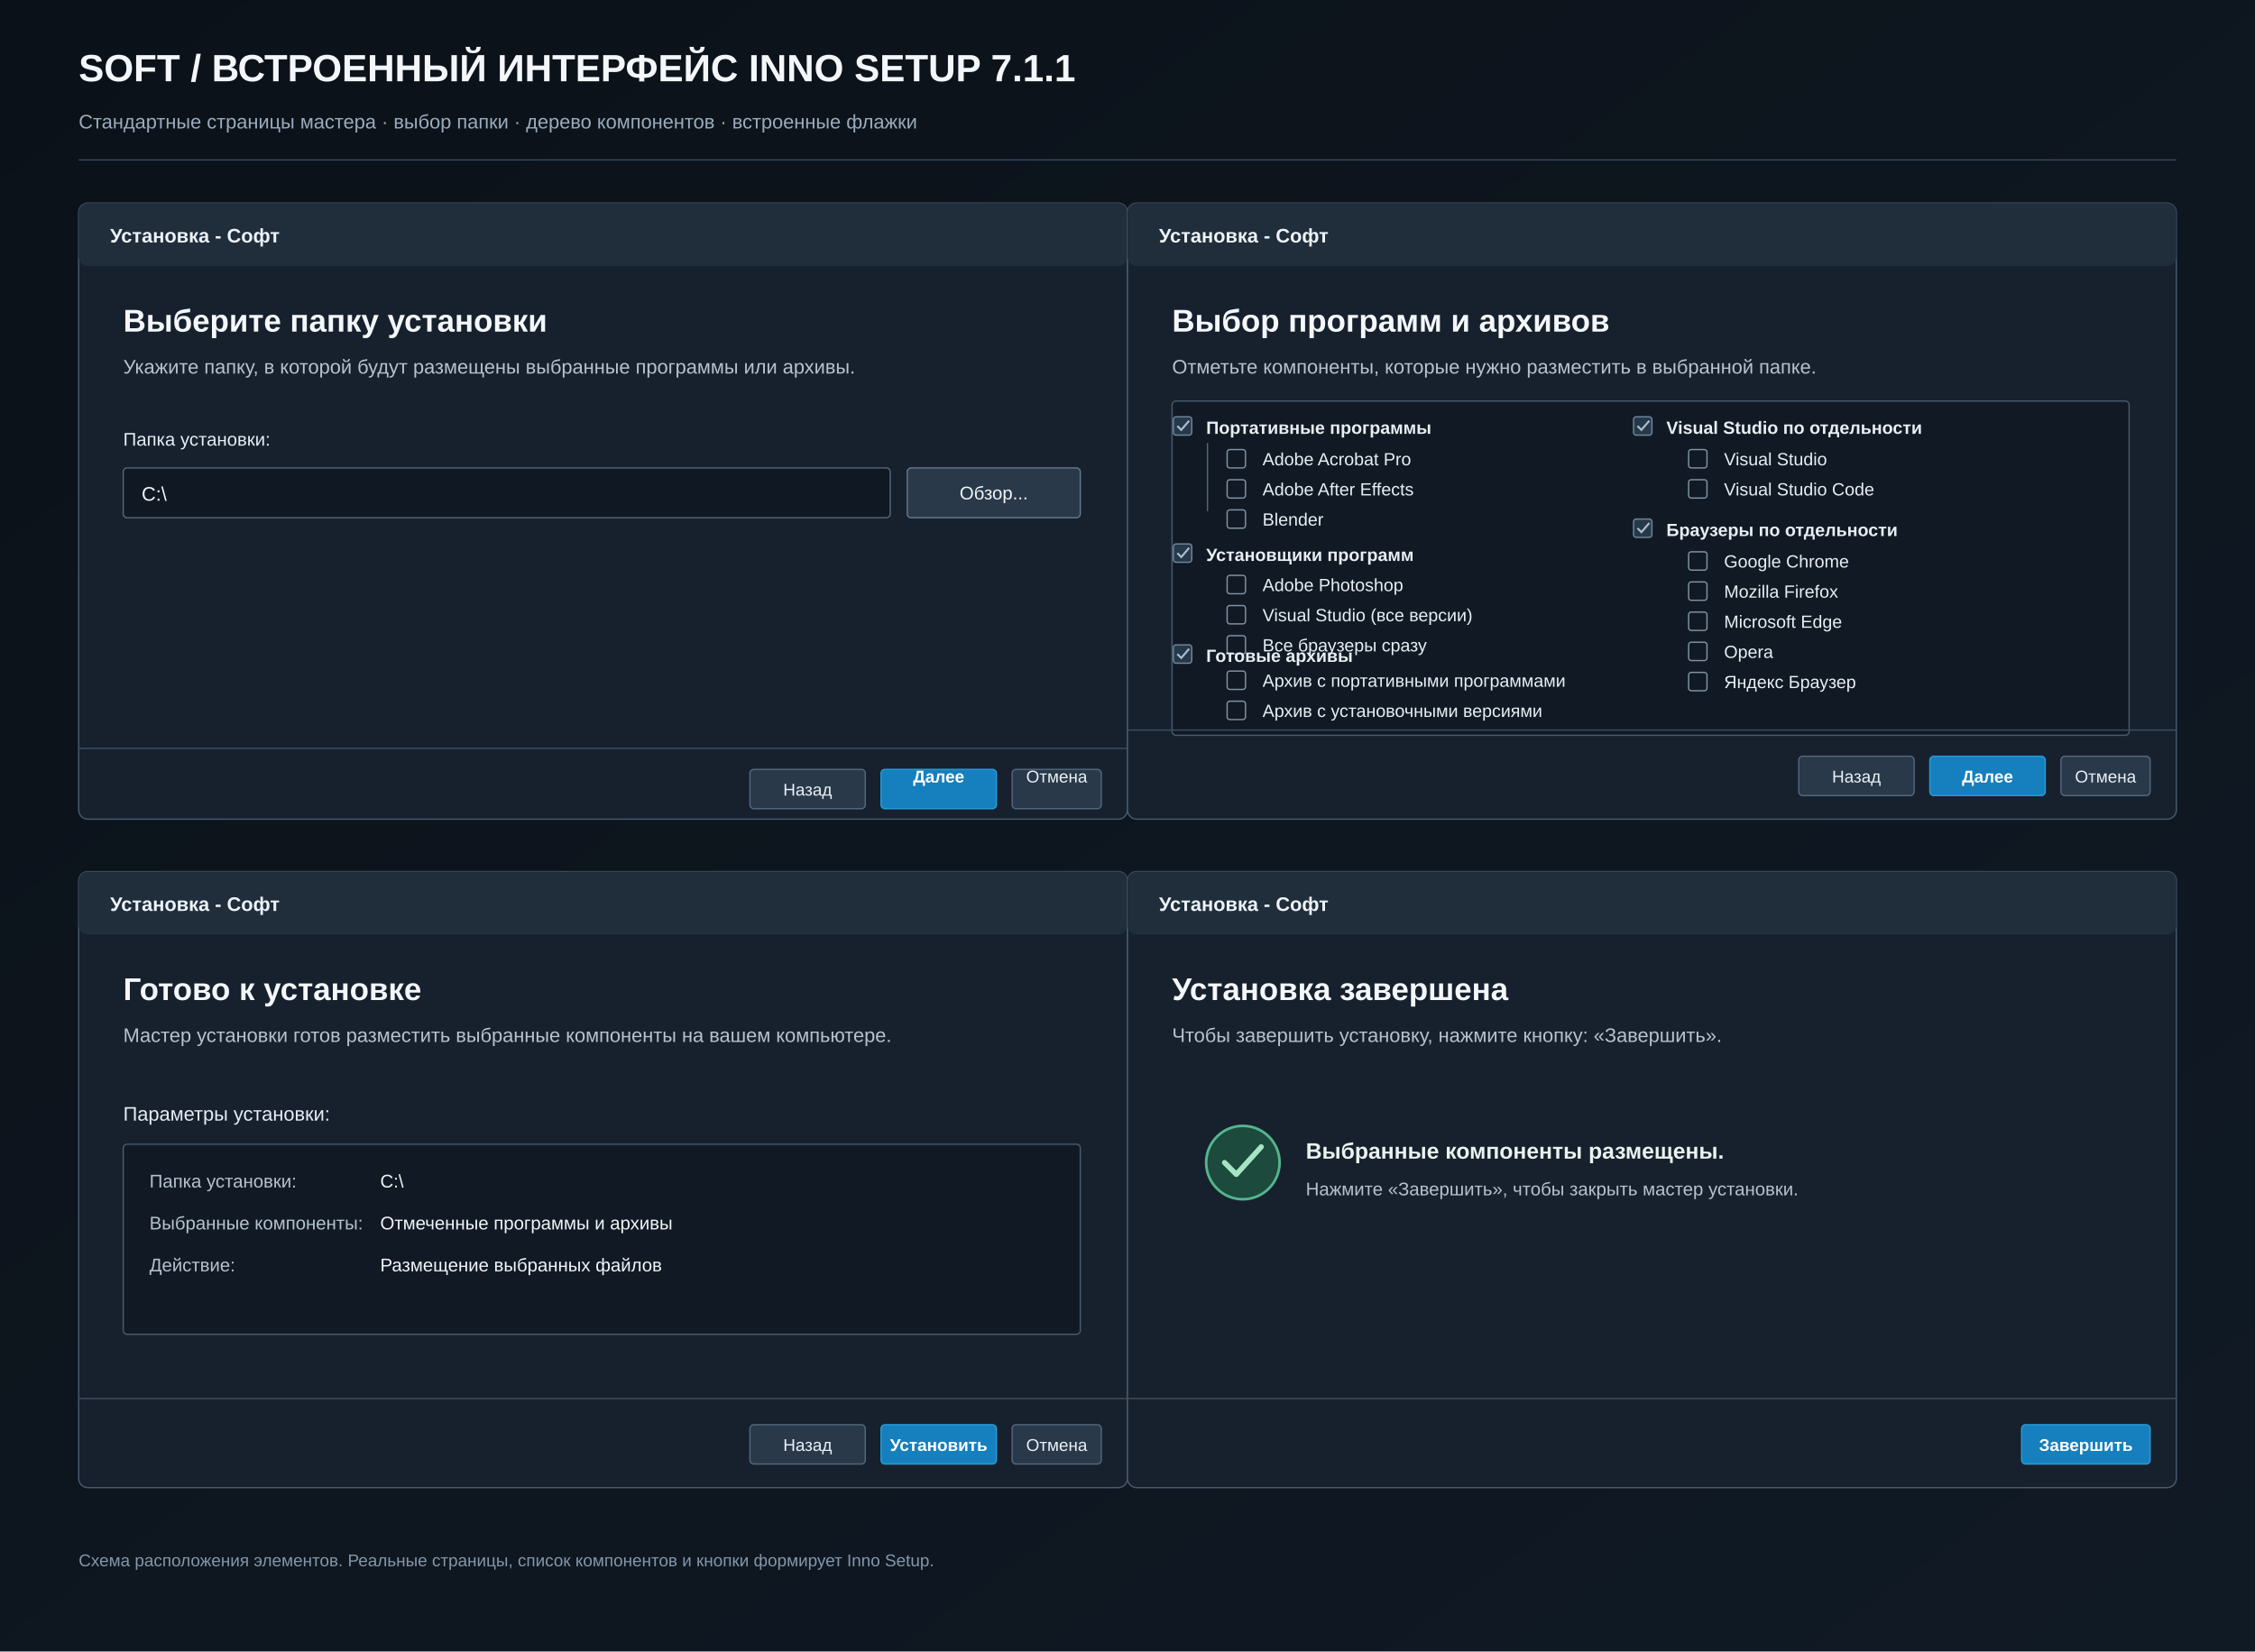
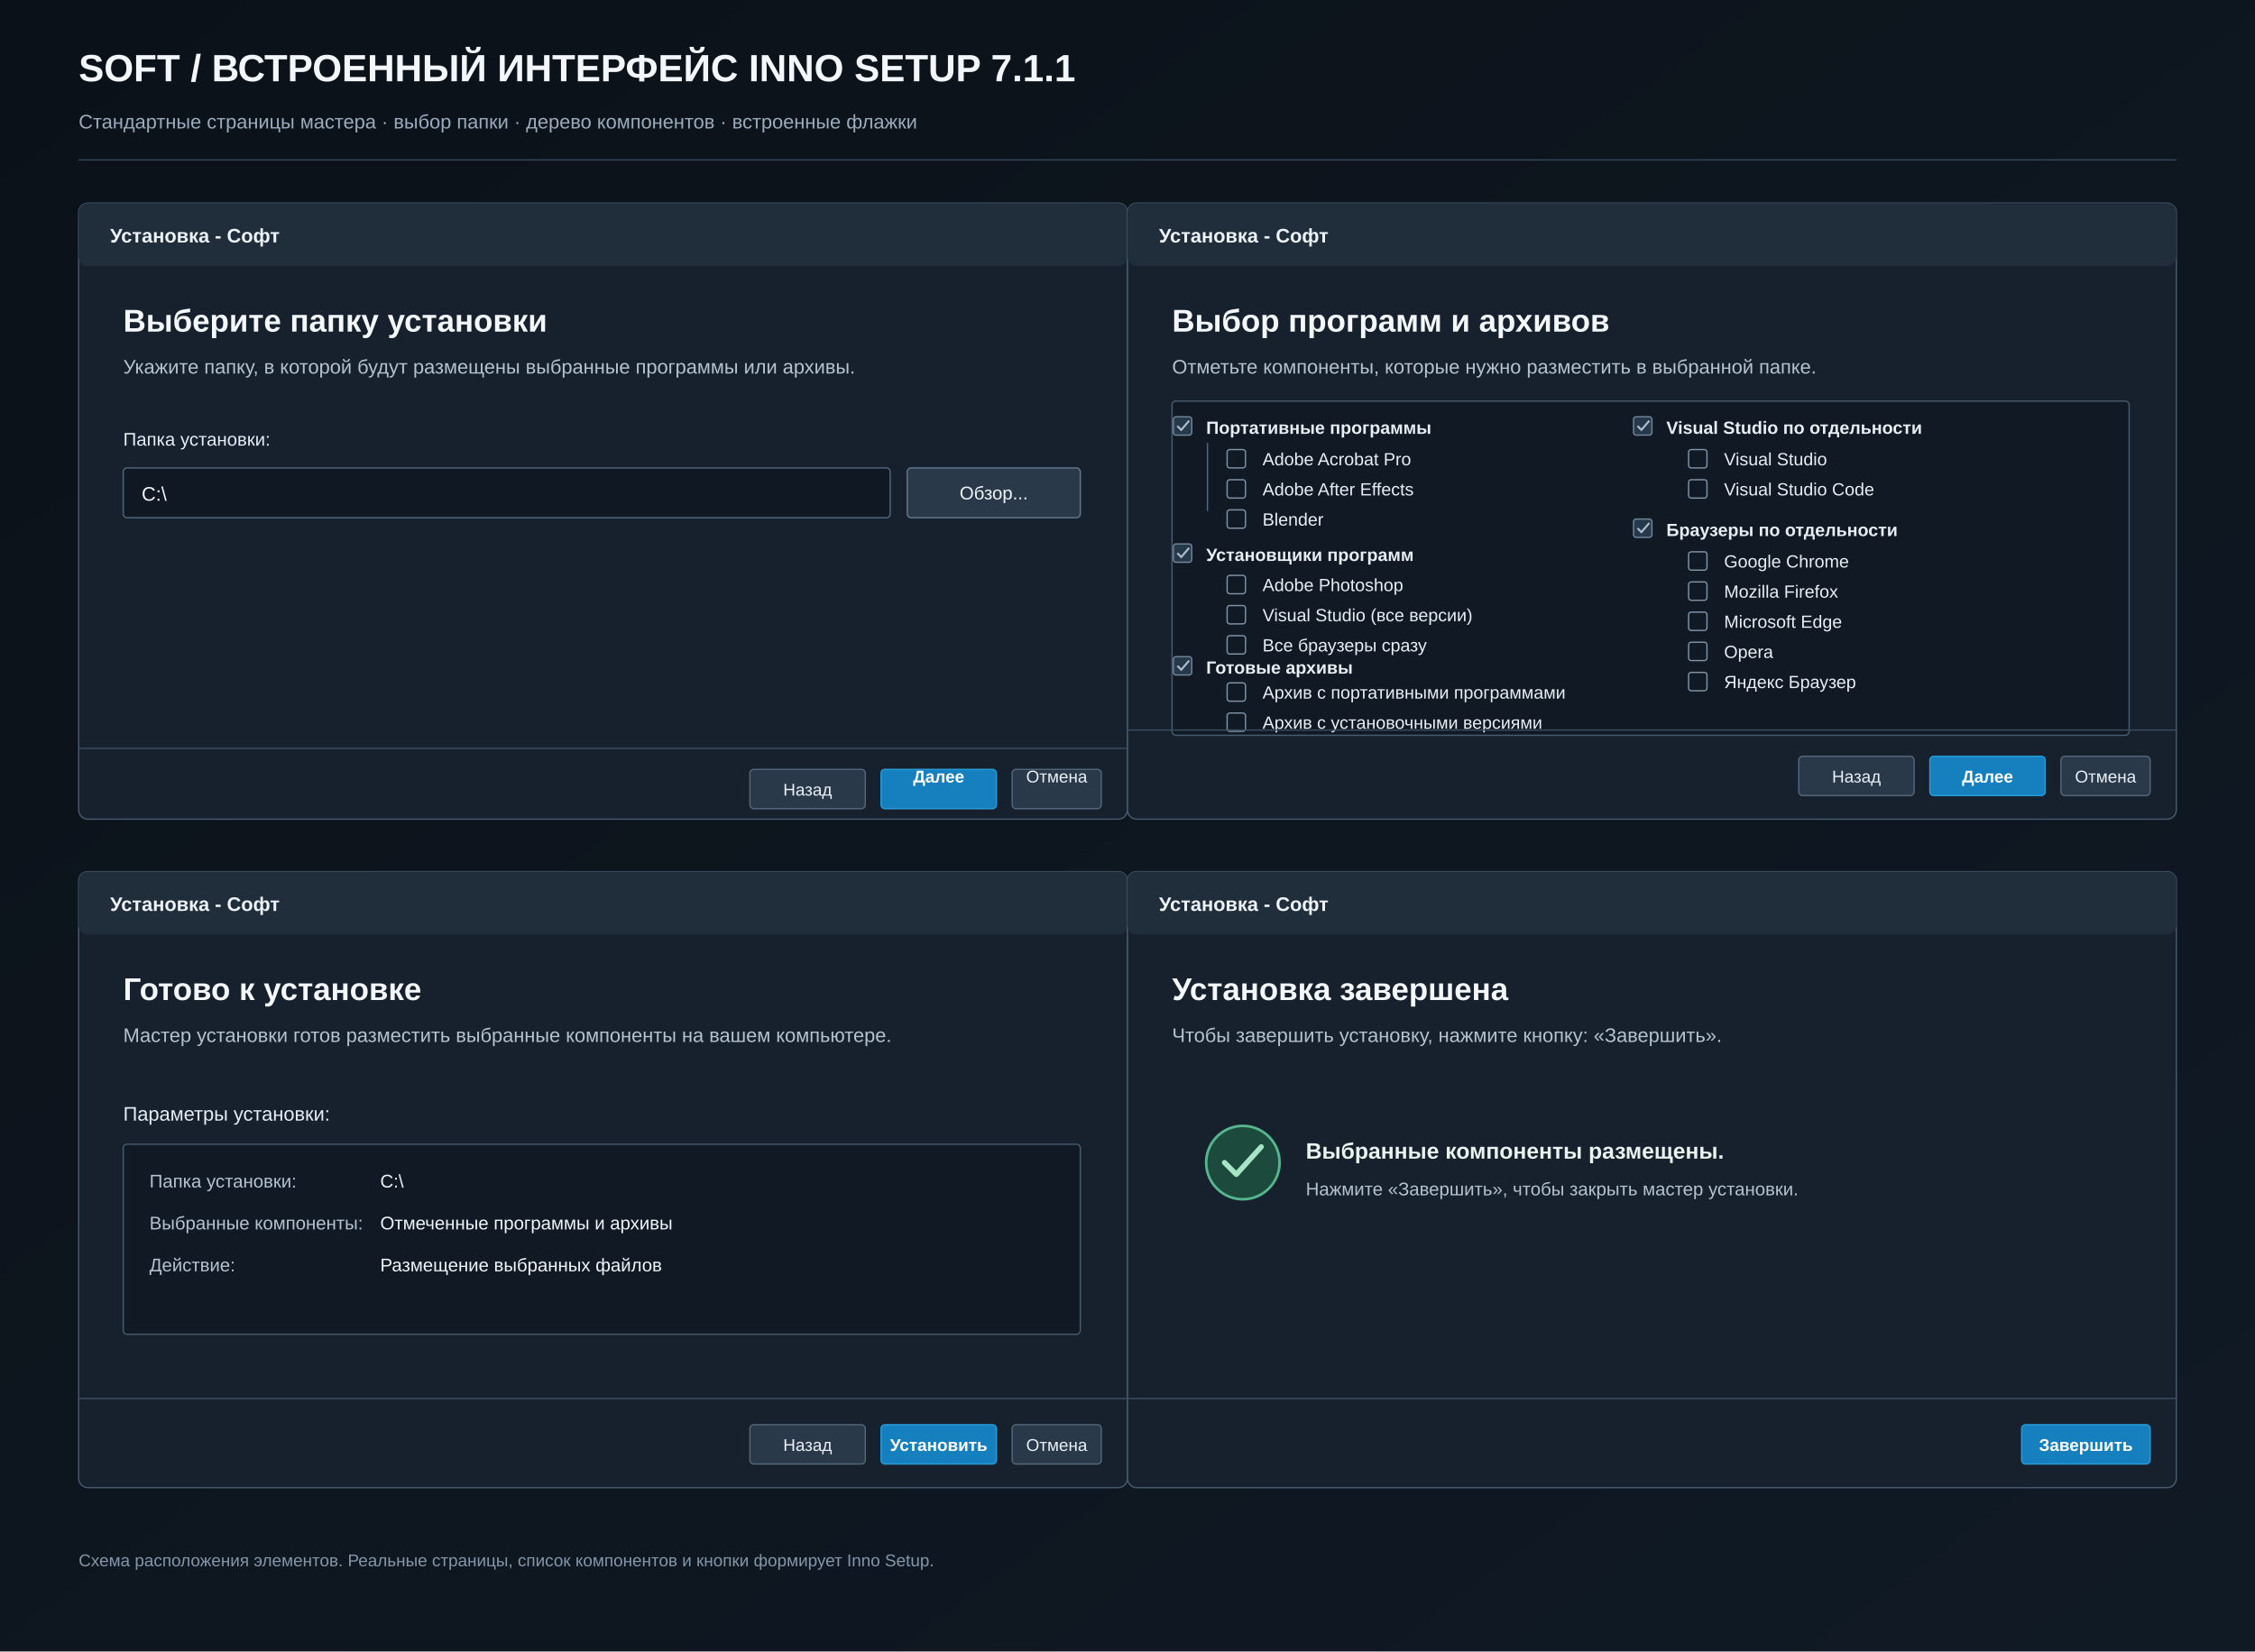
<svg xmlns="http://www.w3.org/2000/svg" width="1720" height="1260" viewBox="0 0 1720 1260">
  <defs>
    <linearGradient id="bg" x1="0" y1="0" x2="1" y2="1">
      <stop offset="0" stop-color="#0b1118" />
      <stop offset="1" stop-color="#101a25" />
    </linearGradient>
  </defs>
  <rect width="1720" height="1260" fill="url(#bg)" />
  <text x="60" y="62" font-family="Segoe UI,Arial,sans-serif" font-size="29" font-weight="700" fill="#f3f6fa">SOFT / ВСТРОЕННЫЙ ИНТЕРФЕЙС INNO SETUP 7.1.1</text>
  <text x="60" y="98" font-family="Segoe UI,Arial,sans-serif" font-size="15" fill="#9aabbd">Стандартные страницы мастера · выбор папки · дерево компонентов · встроенные флажки</text>
  <path d="M60 122H1660" stroke="#34485c" />
  <g font-family="Segoe UI,Arial,sans-serif">
    <g transform="translate(60 155)">
      <rect width="800" height="470" rx="7" fill="#17212d" stroke="#465a70" />
      <rect width="800" height="48" rx="7" fill="#202d3b" />
      <text x="24" y="30" font-size="15" font-weight="600" fill="#edf3f8">Установка - Софт</text>
      <text x="34" y="98" font-size="24" font-weight="600" fill="#f4f7fb">Выберите папку установки</text>
      <text x="34" y="130" font-size="15" fill="#b5c2cf">Укажите папку, в которой будут размещены выбранные программы или архивы.</text>
      <text x="34" y="185" font-size="14" fill="#e5edf5">Папка установки:</text>
      <rect x="34" y="202" width="585" height="38" rx="3" fill="#101923" stroke="#52667b" />
      <text x="48" y="227" font-size="15" fill="#f1f5f9">C:\</text>
      <rect x="632" y="202" width="132" height="38" rx="3" fill="#29394a" stroke="#63778d" />
      <text x="698" y="226" text-anchor="middle" font-size="14" fill="#f1f5f9">Обзор...</text>
      <path d="M0 416H800" stroke="#3c4d60" />
      <rect x="512" y="432" width="88" height="30" rx="3" fill="#29394a" stroke="#53677c" />
      <text x="556" y="452" text-anchor="middle" font-size="13" fill="#eaf0f6">Назад</text>
      <rect x="612" y="432" width="88" height="30" rx="3" fill="#167fbd" stroke="#279bd8" />
      <text x="656" y="442" text-anchor="middle" font-size="13" font-weight="600" fill="#fff">Далее</text>
      <rect x="712" y="432" width="68" height="30" rx="3" fill="#29394a" stroke="#53677c" />
      <text x="746" y="442" text-anchor="middle" font-size="13" fill="#eaf0f6">Отмена</text>
    </g>
    <g transform="translate(860 155)">
      <rect width="800" height="470" rx="7" fill="#17212d" stroke="#465a70" />
      <rect width="800" height="48" rx="7" fill="#202d3b" />
      <text x="24" y="30" font-size="15" font-weight="600" fill="#edf3f8">Установка - Софт</text>
      <text x="34" y="98" font-size="24" font-weight="600" fill="#f4f7fb">Выбор программ и архивов</text>
      <text x="34" y="130" font-size="15" fill="#b5c2cf">Отметьте компоненты, которые нужно разместить в выбранной папке.</text>
      <rect x="34" y="151" width="730" height="255" rx="3" fill="#111a24" stroke="#465a70" />
      <g font-size="13.5" fill="#e8eef4">
        <rect x="35" y="163" width="14" height="14" rx="2" fill="#26394b" stroke="#71869b" />
        <path d="M38 170l3 3 6-7" fill="none" stroke="#aebdcb" stroke-width="1.5" />
        <text x="60" y="176" font-weight="600">Портативные программы</text>
        <path d="M61 183V235" stroke="#52677c" stroke-width="1" />
        <rect x="76" y="188" width="14" height="14" rx="2" fill="#111a24" stroke="#8093a7" />
        <text x="103" y="200">Adobe Acrobat Pro</text>
        <rect x="76" y="211" width="14" height="14" rx="2" fill="#111a24" stroke="#8093a7" />
        <text x="103" y="223">Adobe After Effects</text>
        <rect x="76" y="234" width="14" height="14" rx="2" fill="#111a24" stroke="#8093a7" />
        <text x="103" y="246">Blender</text>
        <rect x="35" y="260" width="14" height="14" rx="2" fill="#26394b" stroke="#71869b" />
        <path d="M38 267l3 3 6-7" fill="none" stroke="#aebdcb" stroke-width="1.5" />
        <text x="60" y="273" font-weight="600">Установщики программ</text>
        <rect x="76" y="284" width="14" height="14" rx="2" fill="#111a24" stroke="#8093a7" />
        <text x="103" y="296">Adobe Photoshop</text>
        <rect x="76" y="307" width="14" height="14" rx="2" fill="#111a24" stroke="#8093a7" />
        <text x="103" y="319">Visual Studio (все версии)</text>
        <rect x="76" y="330" width="14" height="14" rx="2" fill="#111a24" stroke="#8093a7" />
        <text x="103" y="342">Все браузеры сразу</text>
        <rect x="386" y="163" width="14" height="14" rx="2" fill="#26394b" stroke="#71869b" />
        <path d="M389 170l3 3 6-7" fill="none" stroke="#aebdcb" stroke-width="1.5" />
        <text x="411" y="176" font-weight="600">Visual Studio по отдельности</text>
        <rect x="428" y="188" width="14" height="14" rx="2" fill="#111a24" stroke="#8093a7" />
        <text x="455" y="200">Visual Studio</text>
        <rect x="428" y="211" width="14" height="14" rx="2" fill="#111a24" stroke="#8093a7" />
        <text x="455" y="223">Visual Studio Code</text>
        <rect x="386" y="241" width="14" height="14" rx="2" fill="#26394b" stroke="#71869b" />
        <path d="M389 248l3 3 6-7" fill="none" stroke="#aebdcb" stroke-width="1.5" />
        <text x="411" y="254" font-weight="600">Браузеры по отдельности</text>
        <rect x="428" y="266" width="14" height="14" rx="2" fill="#111a24" stroke="#8093a7" />
        <text x="455" y="278">Google Chrome</text>
        <rect x="428" y="289" width="14" height="14" rx="2" fill="#111a24" stroke="#8093a7" />
        <text x="455" y="301">Mozilla Firefox</text>
        <rect x="428" y="312" width="14" height="14" rx="2" fill="#111a24" stroke="#8093a7" />
        <text x="455" y="324">Microsoft Edge</text>
        <rect x="428" y="335" width="14" height="14" rx="2" fill="#111a24" stroke="#8093a7" />
        <text x="455" y="347">Opera</text>
        <rect x="428" y="358" width="14" height="14" rx="2" fill="#111a24" stroke="#8093a7" />
        <text x="455" y="370">Яндекс Браузер</text>
-         <rect x="35" y="337" width="14" height="14" rx="2" fill="#26394b" stroke="#71869b" />
-         <path d="M38 344l3 3 6-7" fill="none" stroke="#aebdcb" stroke-width="1.5" />
-         <text x="60" y="350" font-weight="600">Готовые архивы</text>
-         <rect x="76" y="357" width="14" height="14" rx="2" fill="#111a24" stroke="#8093a7" />
-         <text x="103" y="369">Архив с портативными программами</text>
-         <rect x="76" y="380" width="14" height="14" rx="2" fill="#111a24" stroke="#8093a7" />
-         <text x="103" y="392">Архив с установочными версиями</text>
+         <rect x="35" y="346" width="14" height="14" rx="2" fill="#26394b" stroke="#71869b" />
+         <path d="M38 353l3 3 6-7" fill="none" stroke="#aebdcb" stroke-width="1.5" />
+         <text x="60" y="359" font-weight="600">Готовые архивы</text>
+         <rect x="76" y="366" width="14" height="14" rx="2" fill="#111a24" stroke="#8093a7" />
+         <text x="103" y="378">Архив с портативными программами</text>
+         <rect x="76" y="389" width="14" height="14" rx="2" fill="#111a24" stroke="#8093a7" />
+         <text x="103" y="401">Архив с установочными версиями</text>
      </g>
      <path d="M0 402H800" stroke="#3c4d60" />
      <rect x="512" y="422" width="88" height="30" rx="3" fill="#29394a" stroke="#53677c" />
      <text x="556" y="442" text-anchor="middle" font-size="13" fill="#eaf0f6">Назад</text>
      <rect x="612" y="422" width="88" height="30" rx="3" fill="#167fbd" stroke="#279bd8" />
      <text x="656" y="442" text-anchor="middle" font-size="13" font-weight="600" fill="#fff">Далее</text>
      <rect x="712" y="422" width="68" height="30" rx="3" fill="#29394a" stroke="#53677c" />
      <text x="746" y="442" text-anchor="middle" font-size="13" fill="#eaf0f6">Отмена</text>
    </g>
    <g transform="translate(60 665)">
      <rect width="800" height="470" rx="7" fill="#17212d" stroke="#465a70" />
      <rect width="800" height="48" rx="7" fill="#202d3b" />
      <text x="24" y="30" font-size="15" font-weight="600" fill="#edf3f8">Установка - Софт</text>
      <text x="34" y="98" font-size="24" font-weight="600" fill="#f4f7fb">Готово к установке</text>
      <text x="34" y="130" font-size="15" fill="#b5c2cf">Мастер установки готов разместить выбранные компоненты на вашем компьютере.</text>
      <text x="34" y="190" font-size="15" fill="#e5edf5">Параметры установки:</text>
      <rect x="34" y="208" width="730" height="145" rx="3" fill="#111a24" stroke="#465a70" />
      <text x="54" y="241" font-size="14" fill="#b5c2cf">Папка установки:</text>
      <text x="230" y="241" font-size="14" fill="#f1f5f9">C:\</text>
      <text x="54" y="273" font-size="14" fill="#b5c2cf">Выбранные компоненты:</text>
      <text x="230" y="273" font-size="14" fill="#f1f5f9">Отмеченные программы и архивы</text>
      <text x="54" y="305" font-size="14" fill="#b5c2cf">Действие:</text>
      <text x="230" y="305" font-size="14" fill="#f1f5f9">Размещение выбранных файлов</text>
      <path d="M0 402H800" stroke="#3c4d60" />
      <rect x="512" y="422" width="88" height="30" rx="3" fill="#29394a" stroke="#53677c" />
      <text x="556" y="442" text-anchor="middle" font-size="13" fill="#eaf0f6">Назад</text>
      <rect x="612" y="422" width="88" height="30" rx="3" fill="#167fbd" stroke="#279bd8" />
      <text x="656" y="442" text-anchor="middle" font-size="13" font-weight="600" fill="#fff">Установить</text>
      <rect x="712" y="422" width="68" height="30" rx="3" fill="#29394a" stroke="#53677c" />
      <text x="746" y="442" text-anchor="middle" font-size="13" fill="#eaf0f6">Отмена</text>
    </g>
    <g transform="translate(860 665)">
      <rect width="800" height="470" rx="7" fill="#17212d" stroke="#465a70" />
      <rect width="800" height="48" rx="7" fill="#202d3b" />
      <text x="24" y="30" font-size="15" font-weight="600" fill="#edf3f8">Установка - Софт</text>
      <text x="34" y="98" font-size="24" font-weight="600" fill="#f4f7fb">Установка завершена</text>
      <text x="34" y="130" font-size="15" fill="#b5c2cf">Чтобы завершить установку, нажмите кнопку: «Завершить».</text>
      <circle cx="88" cy="222" r="28" fill="#1c4a3c" stroke="#55b58d" stroke-width="2" />
      <path d="M74 222l9 9 19-21" fill="none" stroke="#a7e4c6" stroke-width="4" stroke-linecap="round" stroke-linejoin="round" />
      <text x="136" y="219" font-size="17" font-weight="600" fill="#e9f3ef">Выбранные компоненты размещены.</text>
      <text x="136" y="247" font-size="14" fill="#b5c2cf">Нажмите «Завершить», чтобы закрыть мастер установки.</text>
      <path d="M0 402H800" stroke="#3c4d60" />
      <rect x="682" y="422" width="98" height="30" rx="3" fill="#167fbd" stroke="#279bd8" />
      <text x="731" y="442" text-anchor="middle" font-size="13" font-weight="600" fill="#fff">Завершить</text>
    </g>
  </g>
  <text x="60" y="1195" font-family="Segoe UI,Arial,sans-serif" font-size="13" fill="#8396aa">Схема расположения элементов. Реальные страницы, список компонентов и кнопки формирует Inno Setup.</text>
</svg>
